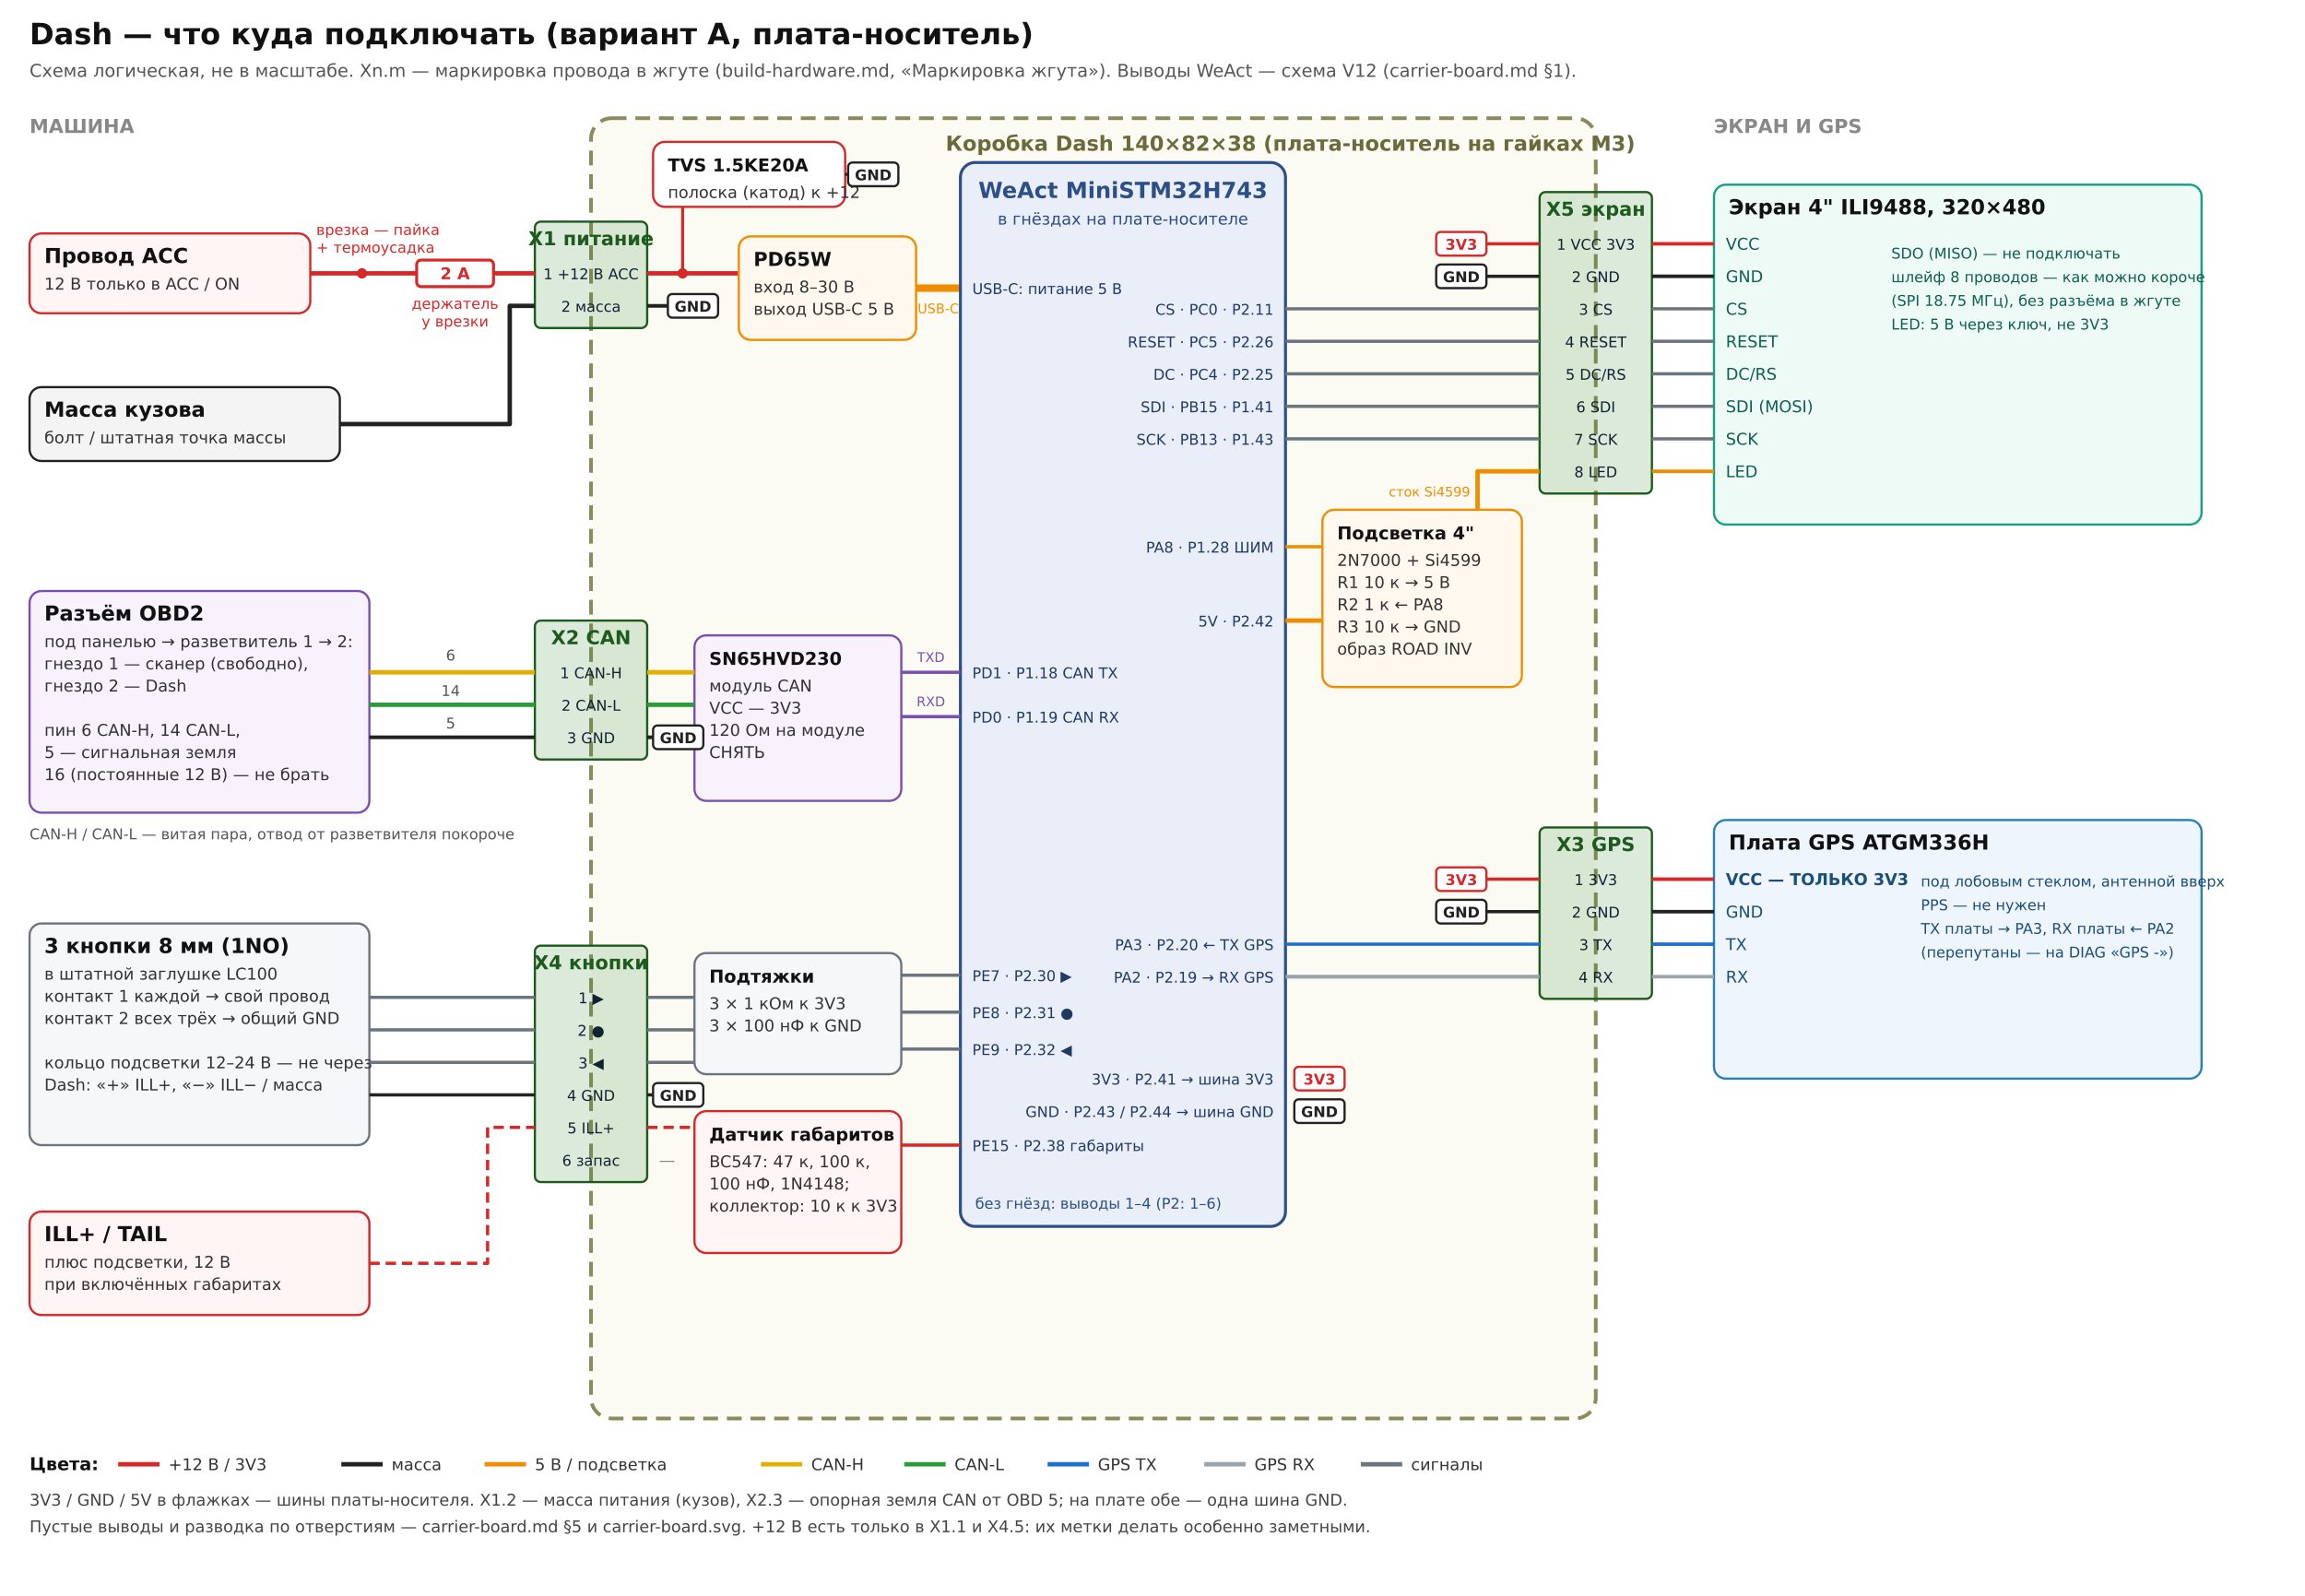
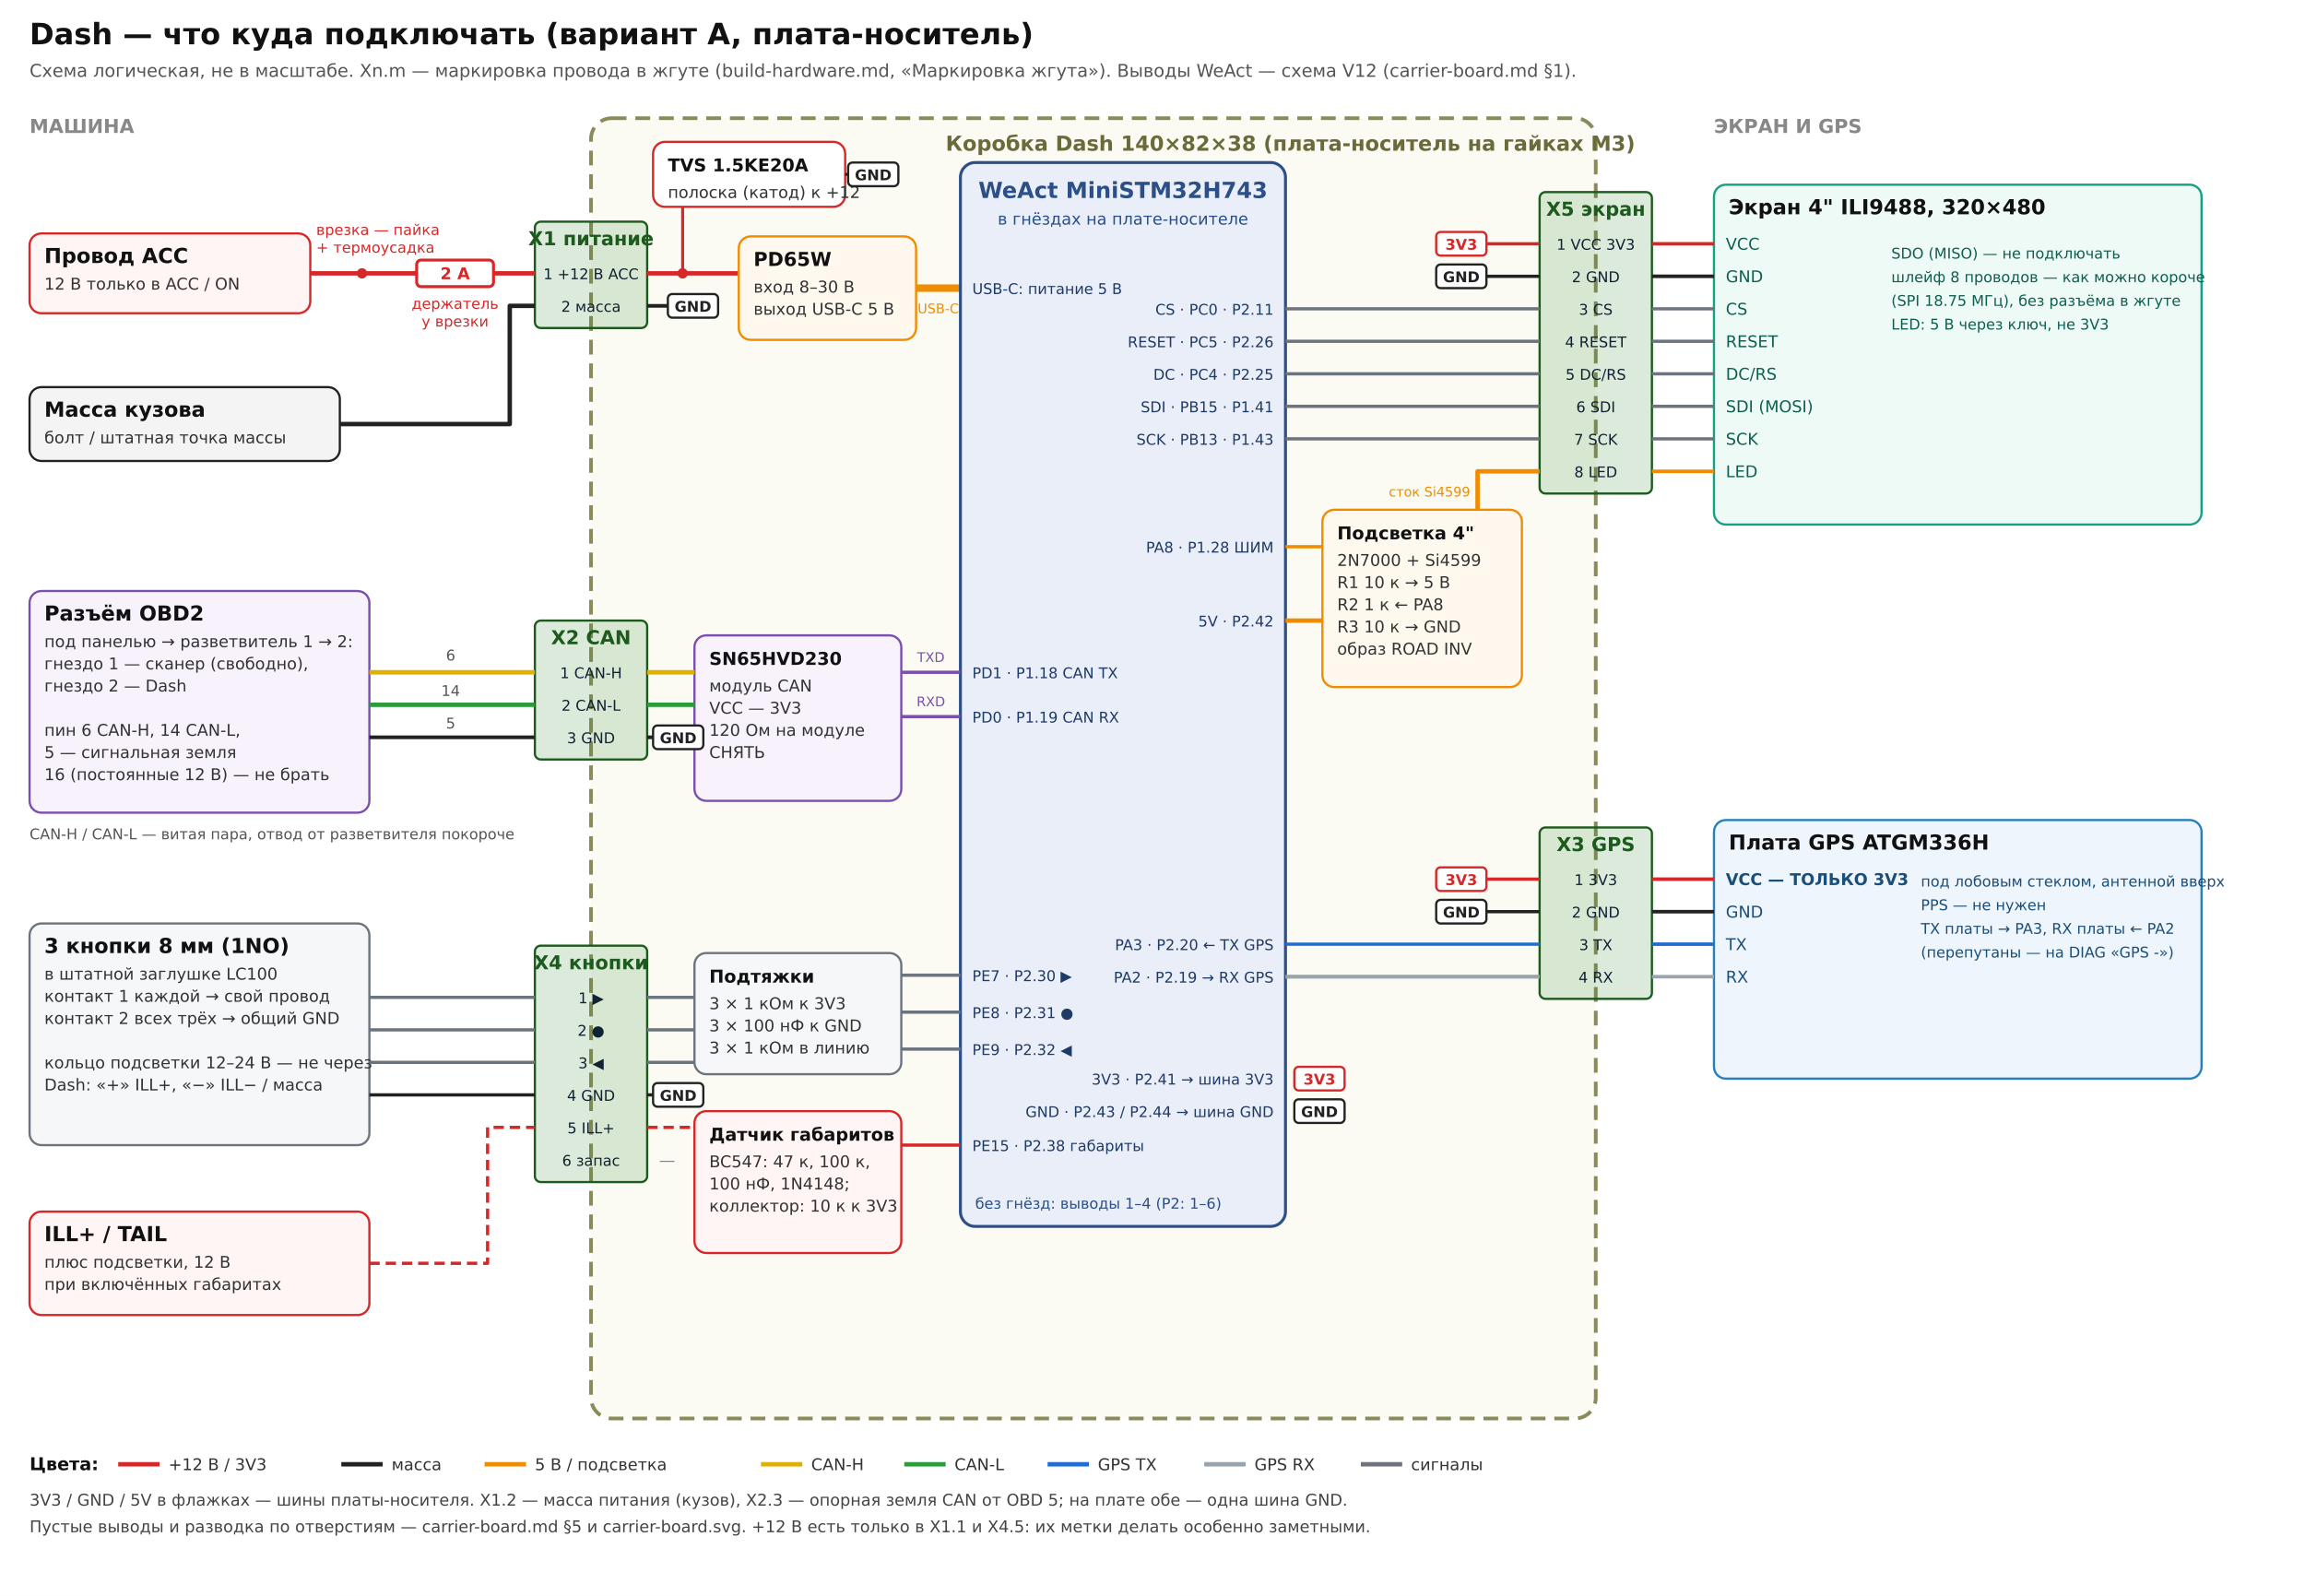
<svg xmlns="http://www.w3.org/2000/svg" width="1560" height="1080" viewBox="0 0 1560 1080" font-family="DejaVu Sans, Arial, sans-serif">
  <rect width="100%" height="100%" fill="#fff" />
  <text x="20" y="30" font-size="20" fill="#111" text-anchor="start" font-weight="bold">Dash — что куда подключать (вариант A, плата-носитель)</text>
  <text x="20" y="52" font-size="12" fill="#555" text-anchor="start" font-weight="normal">Схема логическая, не в масштабе. Xn.m — маркировка провода в жгуте (build-hardware.md, «Маркировка жгута»). Выводы WeAct — схема V12 (carrier-board.md §1).</text>
  <rect x="400" y="80" width="680" height="880" rx="14" fill="#fbfbf3" stroke="#8a8a5a" stroke-width="2.5" stroke-dasharray="10 6" />
  <text x="640" y="102" font-size="14" fill="#6a6a3a" text-anchor="start" font-weight="bold">Коробка Dash 140×82×38 (плата-носитель на гайках M3)</text>
  <text x="20" y="90" font-size="13" fill="#888" text-anchor="start" font-weight="bold">МАШИНА</text>
  <text x="1160" y="90" font-size="13" fill="#888" text-anchor="start" font-weight="bold">ЭКРАН И GPS</text>
  <rect x="362" y="150" width="76" height="72" rx="4" fill="#3a8f3a" fill-opacity="0.18" stroke="#1d5a1d" stroke-width="1.5" />
  <text x="400" y="166" font-size="13" fill="#1d5a1d" text-anchor="middle" font-weight="bold">X1 питание</text>
  <text x="400" y="189" font-size="10" fill="#123" text-anchor="middle" font-weight="normal">1 +12 В ACC</text>
  <text x="400" y="211" font-size="10" fill="#123" text-anchor="middle" font-weight="normal">2 масса</text>
  <rect x="362" y="420" width="76" height="94" rx="4" fill="#3a8f3a" fill-opacity="0.18" stroke="#1d5a1d" stroke-width="1.5" />
  <text x="400" y="436" font-size="13" fill="#1d5a1d" text-anchor="middle" font-weight="bold">X2 CAN</text>
  <text x="400" y="459" font-size="10" fill="#123" text-anchor="middle" font-weight="normal">1 CAN-H</text>
  <text x="400" y="481" font-size="10" fill="#123" text-anchor="middle" font-weight="normal">2 CAN-L</text>
  <text x="400" y="503" font-size="10" fill="#123" text-anchor="middle" font-weight="normal">3 GND</text>
  <rect x="362" y="640" width="76" height="160" rx="4" fill="#3a8f3a" fill-opacity="0.18" stroke="#1d5a1d" stroke-width="1.5" />
  <text x="400" y="656" font-size="13" fill="#1d5a1d" text-anchor="middle" font-weight="bold">X4 кнопки</text>
  <text x="400" y="679" font-size="10" fill="#123" text-anchor="middle" font-weight="normal">1 ▶</text>
  <text x="400" y="701" font-size="10" fill="#123" text-anchor="middle" font-weight="normal">2 ●</text>
  <text x="400" y="723" font-size="10" fill="#123" text-anchor="middle" font-weight="normal">3 ◀</text>
  <text x="400" y="745" font-size="10" fill="#123" text-anchor="middle" font-weight="normal">4 GND</text>
  <text x="400" y="767" font-size="10" fill="#123" text-anchor="middle" font-weight="normal">5 ILL+</text>
  <text x="400" y="789" font-size="10" fill="#123" text-anchor="middle" font-weight="normal">6 запас</text>
  <rect x="1042" y="130" width="76" height="204" rx="4" fill="#3a8f3a" fill-opacity="0.18" stroke="#1d5a1d" stroke-width="1.5" />
  <text x="1080" y="146" font-size="13" fill="#1d5a1d" text-anchor="middle" font-weight="bold">X5 экран</text>
  <text x="1080" y="169" font-size="10" fill="#123" text-anchor="middle" font-weight="normal">1 VCC 3V3</text>
  <text x="1080" y="191" font-size="10" fill="#123" text-anchor="middle" font-weight="normal">2 GND</text>
  <text x="1080" y="213" font-size="10" fill="#123" text-anchor="middle" font-weight="normal">3 CS</text>
  <text x="1080" y="235" font-size="10" fill="#123" text-anchor="middle" font-weight="normal">4 RESET</text>
  <text x="1080" y="257" font-size="10" fill="#123" text-anchor="middle" font-weight="normal">5 DC/RS</text>
  <text x="1080" y="279" font-size="10" fill="#123" text-anchor="middle" font-weight="normal">6 SDI</text>
  <text x="1080" y="301" font-size="10" fill="#123" text-anchor="middle" font-weight="normal">7 SCK</text>
  <text x="1080" y="323" font-size="10" fill="#123" text-anchor="middle" font-weight="normal">8 LED</text>
  <rect x="1042" y="560" width="76" height="116" rx="4" fill="#3a8f3a" fill-opacity="0.18" stroke="#1d5a1d" stroke-width="1.5" />
  <text x="1080" y="576" font-size="13" fill="#1d5a1d" text-anchor="middle" font-weight="bold">X3 GPS</text>
  <text x="1080" y="599" font-size="10" fill="#123" text-anchor="middle" font-weight="normal">1 3V3</text>
  <text x="1080" y="621" font-size="10" fill="#123" text-anchor="middle" font-weight="normal">2 GND</text>
  <text x="1080" y="643" font-size="10" fill="#123" text-anchor="middle" font-weight="normal">3 TX</text>
  <text x="1080" y="665" font-size="10" fill="#123" text-anchor="middle" font-weight="normal">4 RX</text>
  <rect x="20" y="158" width="190" height="54" rx="8" fill="#fff5f5" stroke="#d62828" stroke-width="1.5" />
  <text x="30" y="178" font-size="14" fill="#111" text-anchor="start" font-weight="bold">Провод ACC</text>
  <text x="30" y="196" font-size="11" fill="#333" text-anchor="start" font-weight="normal">12 В только в ACC / ON</text>
  <polyline points="210,185 362,185" fill="none" stroke="#d62828" stroke-width="3" stroke-linejoin="round" />
  <circle cx="245" cy="185" r="3.5" fill="#d62828" />
  <text x="214" y="159" font-size="10" fill="#d62828" text-anchor="start" font-weight="normal">врезка — пайка</text>
  <text x="214" y="171" font-size="10" fill="#d62828" text-anchor="start" font-weight="normal">+ термоусадка</text>
  <rect x="282" y="176" width="52" height="18" rx="3" fill="#fff" stroke="#d62828" stroke-width="2" />
  <text x="308" y="189" font-size="11" fill="#d62828" text-anchor="middle" font-weight="bold">2 А</text>
  <text x="308" y="209" font-size="10" fill="#d62828" text-anchor="middle" font-weight="normal">держатель</text>
  <text x="308" y="221" font-size="10" fill="#d62828" text-anchor="middle" font-weight="normal">у врезки</text>
  <rect x="20" y="262" width="210" height="50" rx="8" fill="#f4f4f4" stroke="#222222" stroke-width="1.5" />
  <text x="30" y="282" font-size="14" fill="#111" text-anchor="start" font-weight="bold">Масса кузова</text>
  <text x="30" y="300" font-size="11" fill="#333" text-anchor="start" font-weight="normal">болт / штатная точка массы</text>
  <polyline points="230,287 345,287 345,207 362,207" fill="none" stroke="#222222" stroke-width="3" stroke-linejoin="round" />
  <rect x="20" y="400" width="230" height="150" rx="8" fill="#f7f2fc" stroke="#7a4fb0" stroke-width="1.5" />
  <text x="30" y="420" font-size="14" fill="#111" text-anchor="start" font-weight="bold">Разъём OBD2</text>
  <text x="30" y="438" font-size="11" fill="#333" text-anchor="start" font-weight="normal">под панелью → разветвитель 1 → 2:</text>
  <text x="30" y="453" font-size="11" fill="#333" text-anchor="start" font-weight="normal">гнездо 1 — сканер (свободно),</text>
  <text x="30" y="468" font-size="11" fill="#333" text-anchor="start" font-weight="normal">гнездо 2 — Dash</text>
  <text x="30" y="483" font-size="11" fill="#333" text-anchor="start" font-weight="normal" />
  <text x="30" y="498" font-size="11" fill="#333" text-anchor="start" font-weight="normal">пин 6 CAN-H, 14 CAN-L,</text>
  <text x="30" y="513" font-size="11" fill="#333" text-anchor="start" font-weight="normal">5 — сигнальная земля</text>
  <text x="30" y="528" font-size="11" fill="#333" text-anchor="start" font-weight="normal">16 (постоянные 12 В) — не брать</text>
  <polyline points="250,455 362,455" fill="none" stroke="#e0b000" stroke-width="3" stroke-linejoin="round" />
  <polyline points="250,477 362,477" fill="none" stroke="#2a9d3a" stroke-width="3" stroke-linejoin="round" />
  <polyline points="250,499 362,499" fill="none" stroke="#222222" stroke-width="2.5" stroke-linejoin="round" />
  <text x="305" y="447" font-size="10" fill="#555" text-anchor="middle" font-weight="normal">6</text>
  <text x="305" y="471" font-size="10" fill="#555" text-anchor="middle" font-weight="normal">14</text>
  <text x="305" y="493" font-size="10" fill="#555" text-anchor="middle" font-weight="normal">5</text>
  <text x="20" y="568" font-size="10" fill="#555" text-anchor="start" font-weight="normal">CAN-H / CAN-L — витая пара, отвод от разветвителя покороче</text>
  <rect x="20" y="625" width="230" height="150" rx="8" fill="#f6f7f8" stroke="#6c757d" stroke-width="1.5" />
  <text x="30" y="645" font-size="14" fill="#111" text-anchor="start" font-weight="bold">3 кнопки 8 мм (1NO)</text>
  <text x="30" y="663" font-size="11" fill="#333" text-anchor="start" font-weight="normal">в штатной заглушке LC100</text>
  <text x="30" y="678" font-size="11" fill="#333" text-anchor="start" font-weight="normal">контакт 1 каждой → свой провод</text>
  <text x="30" y="693" font-size="11" fill="#333" text-anchor="start" font-weight="normal">контакт 2 всех трёх → общий GND</text>
  <text x="30" y="708" font-size="11" fill="#333" text-anchor="start" font-weight="normal" />
  <text x="30" y="723" font-size="11" fill="#333" text-anchor="start" font-weight="normal">кольцо подсветки 12–24 В — не через</text>
  <text x="30" y="738" font-size="11" fill="#333" text-anchor="start" font-weight="normal">Dash: «+» ILL+, «−» ILL− / масса</text>
  <polyline points="250,675 362,675" fill="none" stroke="#6c757d" stroke-width="2.2" stroke-linejoin="round" />
  <polyline points="250,697 362,697" fill="none" stroke="#6c757d" stroke-width="2.2" stroke-linejoin="round" />
  <polyline points="250,719 362,719" fill="none" stroke="#6c757d" stroke-width="2.2" stroke-linejoin="round" />
  <polyline points="250,741 362,741" fill="none" stroke="#222222" stroke-width="2.2" stroke-linejoin="round" />
  <rect x="20" y="820" width="230" height="70" rx="8" fill="#fff5f5" stroke="#d62828" stroke-width="1.5" />
  <text x="30" y="840" font-size="14" fill="#111" text-anchor="start" font-weight="bold">ILL+ / TAIL</text>
  <text x="30" y="858" font-size="11" fill="#333" text-anchor="start" font-weight="normal">плюс подсветки, 12 В</text>
  <text x="30" y="873" font-size="11" fill="#333" text-anchor="start" font-weight="normal">при включённых габаритах</text>
  <polyline points="250,855 330,855 330,763 362,763" fill="none" stroke="#d62828" stroke-width="2.2" stroke-linejoin="round" stroke-dasharray="7 4" />
  <polyline points="438,185 500,185" fill="none" stroke="#d62828" stroke-width="3" stroke-linejoin="round" />
  <circle cx="462" cy="185" r="3.5" fill="#d62828" />
  <polyline points="462,185 462,140" fill="none" stroke="#d62828" stroke-width="2" stroke-linejoin="round" />
  <rect x="442" y="96" width="130" height="44" rx="8" fill="#fff" stroke="#d62828" stroke-width="1.5" />
  <text x="452" y="116" font-size="12" fill="#111" text-anchor="start" font-weight="bold">TVS 1.5KE20A</text>
  <text x="452" y="134" font-size="11" fill="#333" text-anchor="start" font-weight="normal">полоска (катод) к +12</text>
  <rect x="574" y="110" width="34" height="16" rx="3" fill="#fff" stroke="#222222" stroke-width="1.5" />
  <text x="591.0" y="122" font-size="10" fill="#222222" text-anchor="middle" font-weight="bold">GND</text>
  <polyline points="572,118 574,118" fill="none" stroke="#222222" stroke-width="2" stroke-linejoin="round" />
  <polyline points="438,207 452,207" fill="none" stroke="#222222" stroke-width="2.5" stroke-linejoin="round" />
  <rect x="452" y="199" width="34" height="16" rx="3" fill="#fff" stroke="#222222" stroke-width="1.5" />
  <text x="469.0" y="211" font-size="10" fill="#222222" text-anchor="middle" font-weight="bold">GND</text>
  <rect x="500" y="160" width="120" height="70" rx="8" fill="#fff8ef" stroke="#f08c00" stroke-width="1.5" />
  <text x="510" y="180" font-size="13" fill="#111" text-anchor="start" font-weight="bold">PD65W</text>
  <text x="510" y="198" font-size="11" fill="#333" text-anchor="start" font-weight="normal">вход 8–30 В</text>
  <text x="510" y="213" font-size="11" fill="#333" text-anchor="start" font-weight="normal">выход USB-C 5 В</text>
  <polyline points="620,195 650,195" fill="none" stroke="#f08c00" stroke-width="5" stroke-linejoin="round" />
  <text x="635" y="212" font-size="9" fill="#f08c00" text-anchor="middle" font-weight="normal">USB-C</text>
  <rect x="650" y="110" width="220" height="720" rx="10" fill="#e9eef8" stroke="#2b4f86" stroke-width="2" />
  <text x="760.0" y="134" font-size="15" fill="#2b4f86" text-anchor="middle" font-weight="bold">WeAct MiniSTM32H743</text>
  <text x="760.0" y="152" font-size="11" fill="#2b4f86" text-anchor="middle" font-weight="normal">в гнёздах на плате-носителе</text>
  <text x="658" y="199" font-size="10" fill="#203a66" text-anchor="start" font-weight="normal">USB-C: питание 5 В</text>
  <rect x="470" y="430" width="140" height="112" rx="8" fill="#f7f2fc" stroke="#7a4fb0" stroke-width="1.5" />
  <text x="480" y="450" font-size="12" fill="#111" text-anchor="start" font-weight="bold">SN65HVD230</text>
  <text x="480" y="468" font-size="11" fill="#333" text-anchor="start" font-weight="normal">модуль CAN</text>
  <text x="480" y="483" font-size="11" fill="#333" text-anchor="start" font-weight="normal">VCC — 3V3</text>
  <text x="480" y="498" font-size="11" fill="#333" text-anchor="start" font-weight="normal">120 Ом на модуле</text>
  <text x="480" y="513" font-size="11" fill="#333" text-anchor="start" font-weight="normal">СНЯТЬ</text>
  <polyline points="438,455 470,455" fill="none" stroke="#e0b000" stroke-width="3" stroke-linejoin="round" />
  <polyline points="438,477 470,477" fill="none" stroke="#2a9d3a" stroke-width="3" stroke-linejoin="round" />
  <polyline points="438,499 442,499" fill="none" stroke="#222222" stroke-width="2.5" stroke-linejoin="round" />
  <rect x="442" y="491" width="34" height="16" rx="3" fill="#fff" stroke="#222222" stroke-width="1.5" />
  <text x="459.0" y="503" font-size="10" fill="#222222" text-anchor="middle" font-weight="bold">GND</text>
  <polyline points="610,455 650,455" fill="none" stroke="#7a4fb0" stroke-width="2.2" stroke-linejoin="round" />
  <text x="658" y="459" font-size="10" fill="#203a66" text-anchor="start" font-weight="normal">PD1 · P1.18  CAN TX</text>
  <polyline points="610,485 650,485" fill="none" stroke="#7a4fb0" stroke-width="2.2" stroke-linejoin="round" />
  <text x="658" y="489" font-size="10" fill="#203a66" text-anchor="start" font-weight="normal">PD0 · P1.19  CAN RX</text>
  <text x="630" y="448" font-size="9" fill="#7a4fb0" text-anchor="middle" font-weight="normal">TXD</text>
  <text x="630" y="478" font-size="9" fill="#7a4fb0" text-anchor="middle" font-weight="normal">RXD</text>
  <rect x="470" y="645" width="140" height="82" rx="8" fill="#f6f7f8" stroke="#6c757d" stroke-width="1.5" />
  <text x="480" y="665" font-size="12" fill="#111" text-anchor="start" font-weight="bold">Подтяжки</text>
  <text x="480" y="683" font-size="11" fill="#333" text-anchor="start" font-weight="normal">3 × 1 кОм к 3V3</text>
  <text x="480" y="698" font-size="11" fill="#333" text-anchor="start" font-weight="normal">3 × 100 нФ к GND</text>
+   <text x="480" y="713" font-size="11" fill="#333" text-anchor="start" font-weight="normal">3 × 1 кОм в линию</text>
  <polyline points="438,675 470,675" fill="none" stroke="#6c757d" stroke-width="2.2" stroke-linejoin="round" />
  <polyline points="610,660 650,660" fill="none" stroke="#6c757d" stroke-width="2.2" stroke-linejoin="round" />
  <text x="658" y="664" font-size="10" fill="#203a66" text-anchor="start" font-weight="normal">PE7 · P2.30  ▶</text>
  <polyline points="438,697 470,697" fill="none" stroke="#6c757d" stroke-width="2.2" stroke-linejoin="round" />
  <polyline points="610,685 650,685" fill="none" stroke="#6c757d" stroke-width="2.2" stroke-linejoin="round" />
  <text x="658" y="689" font-size="10" fill="#203a66" text-anchor="start" font-weight="normal">PE8 · P2.31  ●</text>
  <polyline points="438,719 470,719" fill="none" stroke="#6c757d" stroke-width="2.2" stroke-linejoin="round" />
  <polyline points="610,710 650,710" fill="none" stroke="#6c757d" stroke-width="2.2" stroke-linejoin="round" />
  <text x="658" y="714" font-size="10" fill="#203a66" text-anchor="start" font-weight="normal">PE9 · P2.32  ◀</text>
  <polyline points="438,741 442,741" fill="none" stroke="#222222" stroke-width="2.2" stroke-linejoin="round" />
  <rect x="442" y="733" width="34" height="16" rx="3" fill="#fff" stroke="#222222" stroke-width="1.5" />
  <text x="459.0" y="745" font-size="10" fill="#222222" text-anchor="middle" font-weight="bold">GND</text>
  <rect x="470" y="752" width="140" height="96" rx="8" fill="#fff5f5" stroke="#d62828" stroke-width="1.5" />
  <text x="480" y="772" font-size="12" fill="#111" text-anchor="start" font-weight="bold">Датчик габаритов</text>
  <text x="480" y="790" font-size="11" fill="#333" text-anchor="start" font-weight="normal">BC547: 47 к, 100 к,</text>
  <text x="480" y="805" font-size="11" fill="#333" text-anchor="start" font-weight="normal">100 нФ, 1N4148;</text>
  <text x="480" y="820" font-size="11" fill="#333" text-anchor="start" font-weight="normal">коллектор: 10 к к 3V3</text>
  <polyline points="438,763 470,763" fill="none" stroke="#d62828" stroke-width="2.2" stroke-linejoin="round" stroke-dasharray="7 4" />
  <polyline points="610,775 650,775" fill="none" stroke="#d62828" stroke-width="2.2" stroke-linejoin="round" />
  <text x="658" y="779" font-size="10" fill="#203a66" text-anchor="start" font-weight="normal">PE15 · P2.38  габариты</text>
  <text x="446" y="789" font-size="11" fill="#888" text-anchor="start" font-weight="normal">—</text>
  <polyline points="870,209 1042,209" fill="none" stroke="#6c757d" stroke-width="2.2" stroke-linejoin="round" />
  <text x="862" y="213" font-size="10" fill="#203a66" text-anchor="end" font-weight="normal">CS · PC0 · P2.11</text>
  <polyline points="870,231 1042,231" fill="none" stroke="#6c757d" stroke-width="2.2" stroke-linejoin="round" />
  <text x="862" y="235" font-size="10" fill="#203a66" text-anchor="end" font-weight="normal">RESET · PC5 · P2.26</text>
  <polyline points="870,253 1042,253" fill="none" stroke="#6c757d" stroke-width="2.2" stroke-linejoin="round" />
  <text x="862" y="257" font-size="10" fill="#203a66" text-anchor="end" font-weight="normal">DC · PC4 · P2.25</text>
  <polyline points="870,275 1042,275" fill="none" stroke="#6c757d" stroke-width="2.2" stroke-linejoin="round" />
  <text x="862" y="279" font-size="10" fill="#203a66" text-anchor="end" font-weight="normal">SDI · PB15 · P1.41</text>
  <polyline points="870,297 1042,297" fill="none" stroke="#6c757d" stroke-width="2.2" stroke-linejoin="round" />
  <text x="862" y="301" font-size="10" fill="#203a66" text-anchor="end" font-weight="normal">SCK · PB13 · P1.43</text>
  <polyline points="1042,165 1006,165" fill="none" stroke="#d62828" stroke-width="2.2" stroke-linejoin="round" />
  <rect x="972" y="157" width="34" height="16" rx="3" fill="#fff" stroke="#d62828" stroke-width="1.5" />
  <text x="989.0" y="169" font-size="10" fill="#d62828" text-anchor="middle" font-weight="bold">3V3</text>
  <polyline points="1042,187 1006,187" fill="none" stroke="#222222" stroke-width="2.2" stroke-linejoin="round" />
  <rect x="972" y="179" width="34" height="16" rx="3" fill="#fff" stroke="#222222" stroke-width="1.5" />
  <text x="989.0" y="191" font-size="10" fill="#222222" text-anchor="middle" font-weight="bold">GND</text>
  <rect x="895" y="345" width="135" height="120" rx="8" fill="#fff8ef" stroke="#f08c00" stroke-width="1.5" />
  <text x="905" y="365" font-size="12" fill="#111" text-anchor="start" font-weight="bold">Подсветка 4"</text>
  <text x="905" y="383" font-size="11" fill="#333" text-anchor="start" font-weight="normal">2N7000 + Si4599</text>
  <text x="905" y="398" font-size="11" fill="#333" text-anchor="start" font-weight="normal">R1 10 к → 5 В</text>
  <text x="905" y="413" font-size="11" fill="#333" text-anchor="start" font-weight="normal">R2 1 к ← PA8</text>
  <text x="905" y="428" font-size="11" fill="#333" text-anchor="start" font-weight="normal">R3 10 к → GND</text>
  <text x="905" y="443" font-size="11" fill="#333" text-anchor="start" font-weight="normal">образ ROAD INV</text>
  <polyline points="870,370 895,370" fill="none" stroke="#f08c00" stroke-width="2.2" stroke-linejoin="round" />
  <text x="862" y="374" font-size="10" fill="#203a66" text-anchor="end" font-weight="normal">PA8 · P1.28  ШИМ</text>
  <polyline points="870,420 895,420" fill="none" stroke="#f08c00" stroke-width="3" stroke-linejoin="round" />
  <text x="862" y="424" font-size="10" fill="#203a66" text-anchor="end" font-weight="normal">5V · P2.42</text>
  <polyline points="1000,345 1000,319 1042,319" fill="none" stroke="#f08c00" stroke-width="3" stroke-linejoin="round" />
  <text x="995" y="336" font-size="9" fill="#f08c00" text-anchor="end" font-weight="normal">сток Si4599</text>
  <polyline points="1042,595 1006,595" fill="none" stroke="#d62828" stroke-width="2.2" stroke-linejoin="round" />
  <rect x="972" y="587" width="34" height="16" rx="3" fill="#fff" stroke="#d62828" stroke-width="1.5" />
  <text x="989.0" y="599" font-size="10" fill="#d62828" text-anchor="middle" font-weight="bold">3V3</text>
  <polyline points="1042,617 1006,617" fill="none" stroke="#222222" stroke-width="2.2" stroke-linejoin="round" />
  <rect x="972" y="609" width="34" height="16" rx="3" fill="#fff" stroke="#222222" stroke-width="1.5" />
  <text x="989.0" y="621" font-size="10" fill="#222222" text-anchor="middle" font-weight="bold">GND</text>
  <polyline points="870,639 1042,639" fill="none" stroke="#1f6fd1" stroke-width="2.2" stroke-linejoin="round" />
  <text x="862" y="643" font-size="10" fill="#203a66" text-anchor="end" font-weight="normal">PA3 · P2.20  ← TX GPS</text>
  <polyline points="870,661 1042,661" fill="none" stroke="#9aa4ad" stroke-width="2.6" stroke-linejoin="round" />
  <text x="862" y="665" font-size="10" fill="#203a66" text-anchor="end" font-weight="normal">PA2 · P2.19  → RX GPS</text>
  <text x="862" y="734" font-size="10" fill="#203a66" text-anchor="end" font-weight="normal">3V3 · P2.41 → шина 3V3</text>
  <text x="862" y="756" font-size="10" fill="#203a66" text-anchor="end" font-weight="normal">GND · P2.43 / P2.44 → шина GND</text>
  <rect x="876" y="722" width="34" height="16" rx="3" fill="#fff" stroke="#d62828" stroke-width="1.5" />
  <text x="893.0" y="734" font-size="10" fill="#d62828" text-anchor="middle" font-weight="bold">3V3</text>
  <rect x="876" y="744" width="34" height="16" rx="3" fill="#fff" stroke="#222222" stroke-width="1.5" />
  <text x="893.0" y="756" font-size="10" fill="#222222" text-anchor="middle" font-weight="bold">GND</text>
  <text x="660" y="818" font-size="10" fill="#2b4f86" text-anchor="start" font-weight="normal">без гнёзд: выводы 1–4 (P2: 1–6)</text>
  <rect x="1160" y="125" width="330" height="230" rx="8" fill="#eefaf6" stroke="#16a085" stroke-width="1.5" />
  <text x="1170" y="145" font-size="14" fill="#111" text-anchor="start" font-weight="bold">Экран 4" ILI9488, 320×480</text>
  <polyline points="1118,165 1160,165" fill="none" stroke="#d62828" stroke-width="2.4" stroke-linejoin="round" />
  <text x="1168" y="169" font-size="11" fill="#0f5f50" text-anchor="start" font-weight="normal">VCC</text>
  <polyline points="1118,187 1160,187" fill="none" stroke="#222222" stroke-width="2.4" stroke-linejoin="round" />
  <text x="1168" y="191" font-size="11" fill="#0f5f50" text-anchor="start" font-weight="normal">GND</text>
  <polyline points="1118,209 1160,209" fill="none" stroke="#6c757d" stroke-width="2.2" stroke-linejoin="round" />
  <text x="1168" y="213" font-size="11" fill="#0f5f50" text-anchor="start" font-weight="normal">CS</text>
  <polyline points="1118,231 1160,231" fill="none" stroke="#6c757d" stroke-width="2.2" stroke-linejoin="round" />
  <text x="1168" y="235" font-size="11" fill="#0f5f50" text-anchor="start" font-weight="normal">RESET</text>
  <polyline points="1118,253 1160,253" fill="none" stroke="#6c757d" stroke-width="2.2" stroke-linejoin="round" />
  <text x="1168" y="257" font-size="11" fill="#0f5f50" text-anchor="start" font-weight="normal">DC/RS</text>
  <polyline points="1118,275 1160,275" fill="none" stroke="#6c757d" stroke-width="2.2" stroke-linejoin="round" />
  <text x="1168" y="279" font-size="11" fill="#0f5f50" text-anchor="start" font-weight="normal">SDI (MOSI)</text>
  <polyline points="1118,297 1160,297" fill="none" stroke="#6c757d" stroke-width="2.2" stroke-linejoin="round" />
  <text x="1168" y="301" font-size="11" fill="#0f5f50" text-anchor="start" font-weight="normal">SCK</text>
  <polyline points="1118,319 1160,319" fill="none" stroke="#f08c00" stroke-width="2.4" stroke-linejoin="round" />
  <text x="1168" y="323" font-size="11" fill="#0f5f50" text-anchor="start" font-weight="normal">LED</text>
  <text x="1280" y="175" font-size="10" fill="#0f5f50" text-anchor="start" font-weight="normal">SDO (MISO) — не подключать</text>
  <text x="1280" y="191" font-size="10" fill="#0f5f50" text-anchor="start" font-weight="normal">шлейф 8 проводов — как можно короче</text>
  <text x="1280" y="207" font-size="10" fill="#0f5f50" text-anchor="start" font-weight="normal">(SPI 18.75 МГц), без разъёма в жгуте</text>
  <text x="1280" y="223" font-size="10" fill="#0f5f50" text-anchor="start" font-weight="normal">LED: 5 В через ключ, не 3V3</text>
  <rect x="1160" y="555" width="330" height="175" rx="8" fill="#eef5fc" stroke="#2980b9" stroke-width="1.5" />
  <text x="1170" y="575" font-size="14" fill="#111" text-anchor="start" font-weight="bold">Плата GPS ATGM336H</text>
  <polyline points="1118,595 1160,595" fill="none" stroke="#d62828" stroke-width="2.4" stroke-linejoin="round" />
  <text x="1168" y="599" font-size="11" fill="#1b4f7a" text-anchor="start" font-weight="bold">VCC — ТОЛЬКО 3V3</text>
  <polyline points="1118,617 1160,617" fill="none" stroke="#222222" stroke-width="2.4" stroke-linejoin="round" />
  <text x="1168" y="621" font-size="11" fill="#1b4f7a" text-anchor="start" font-weight="normal">GND</text>
  <polyline points="1118,639 1160,639" fill="none" stroke="#1f6fd1" stroke-width="2.4" stroke-linejoin="round" />
  <text x="1168" y="643" font-size="11" fill="#1b4f7a" text-anchor="start" font-weight="normal">TX</text>
  <polyline points="1118,661 1160,661" fill="none" stroke="#9aa4ad" stroke-width="2.4" stroke-linejoin="round" />
  <text x="1168" y="665" font-size="11" fill="#1b4f7a" text-anchor="start" font-weight="normal">RX</text>
  <text x="1300" y="600" font-size="10" fill="#1b4f7a" text-anchor="start" font-weight="normal">под лобовым стеклом, антенной вверх</text>
  <text x="1300" y="616" font-size="10" fill="#1b4f7a" text-anchor="start" font-weight="normal">PPS — не нужен</text>
  <text x="1300" y="632" font-size="10" fill="#1b4f7a" text-anchor="start" font-weight="normal">TX платы → PA3, RX платы ← PA2</text>
  <text x="1300" y="648" font-size="10" fill="#1b4f7a" text-anchor="start" font-weight="normal">(перепутаны — на DIAG «GPS -»)</text>
  <text x="20" y="995" font-size="12" fill="#111" text-anchor="start" font-weight="bold">Цвета:</text>
  <polyline points="80,991 108,991" fill="none" stroke="#d62828" stroke-width="3" stroke-linejoin="round" />
  <text x="114" y="995" font-size="11" fill="#333" text-anchor="start" font-weight="normal">+12 В / 3V3</text>
  <polyline points="231,991 259,991" fill="none" stroke="#222222" stroke-width="3" stroke-linejoin="round" />
  <text x="265" y="995" font-size="11" fill="#333" text-anchor="start" font-weight="normal">масса</text>
  <polyline points="328,991 356,991" fill="none" stroke="#f08c00" stroke-width="3" stroke-linejoin="round" />
  <text x="362" y="995" font-size="11" fill="#333" text-anchor="start" font-weight="normal">5 В / подсветка</text>
  <polyline points="515,991 543,991" fill="none" stroke="#e0b000" stroke-width="3" stroke-linejoin="round" />
  <text x="549" y="995" font-size="11" fill="#333" text-anchor="start" font-weight="normal">CAN-H</text>
  <polyline points="612,991 640,991" fill="none" stroke="#2a9d3a" stroke-width="3" stroke-linejoin="round" />
  <text x="646" y="995" font-size="11" fill="#333" text-anchor="start" font-weight="normal">CAN-L</text>
  <polyline points="709,991 737,991" fill="none" stroke="#1f6fd1" stroke-width="3" stroke-linejoin="round" />
  <text x="743" y="995" font-size="11" fill="#333" text-anchor="start" font-weight="normal">GPS TX</text>
  <polyline points="815,991 843,991" fill="none" stroke="#9aa4ad" stroke-width="3" stroke-linejoin="round" />
  <text x="849" y="995" font-size="11" fill="#333" text-anchor="start" font-weight="normal">GPS RX</text>
  <polyline points="921,991 949,991" fill="none" stroke="#6c757d" stroke-width="3" stroke-linejoin="round" />
  <text x="955" y="995" font-size="11" fill="#333" text-anchor="start" font-weight="normal">сигналы</text>
  <text x="20" y="1019" font-size="11" fill="#444" text-anchor="start" font-weight="normal">3V3 / GND / 5V в флажках — шины платы-носителя. X1.2 — масса питания (кузов), X2.3 — опорная земля CAN от OBD 5; на плате обе — одна шина GND.</text>
  <text x="20" y="1037" font-size="11" fill="#444" text-anchor="start" font-weight="normal">Пустые выводы и разводка по отверстиям — carrier-board.md §5 и carrier-board.svg. +12 В есть только в X1.1 и X4.5: их метки делать особенно заметными.</text>
</svg>
